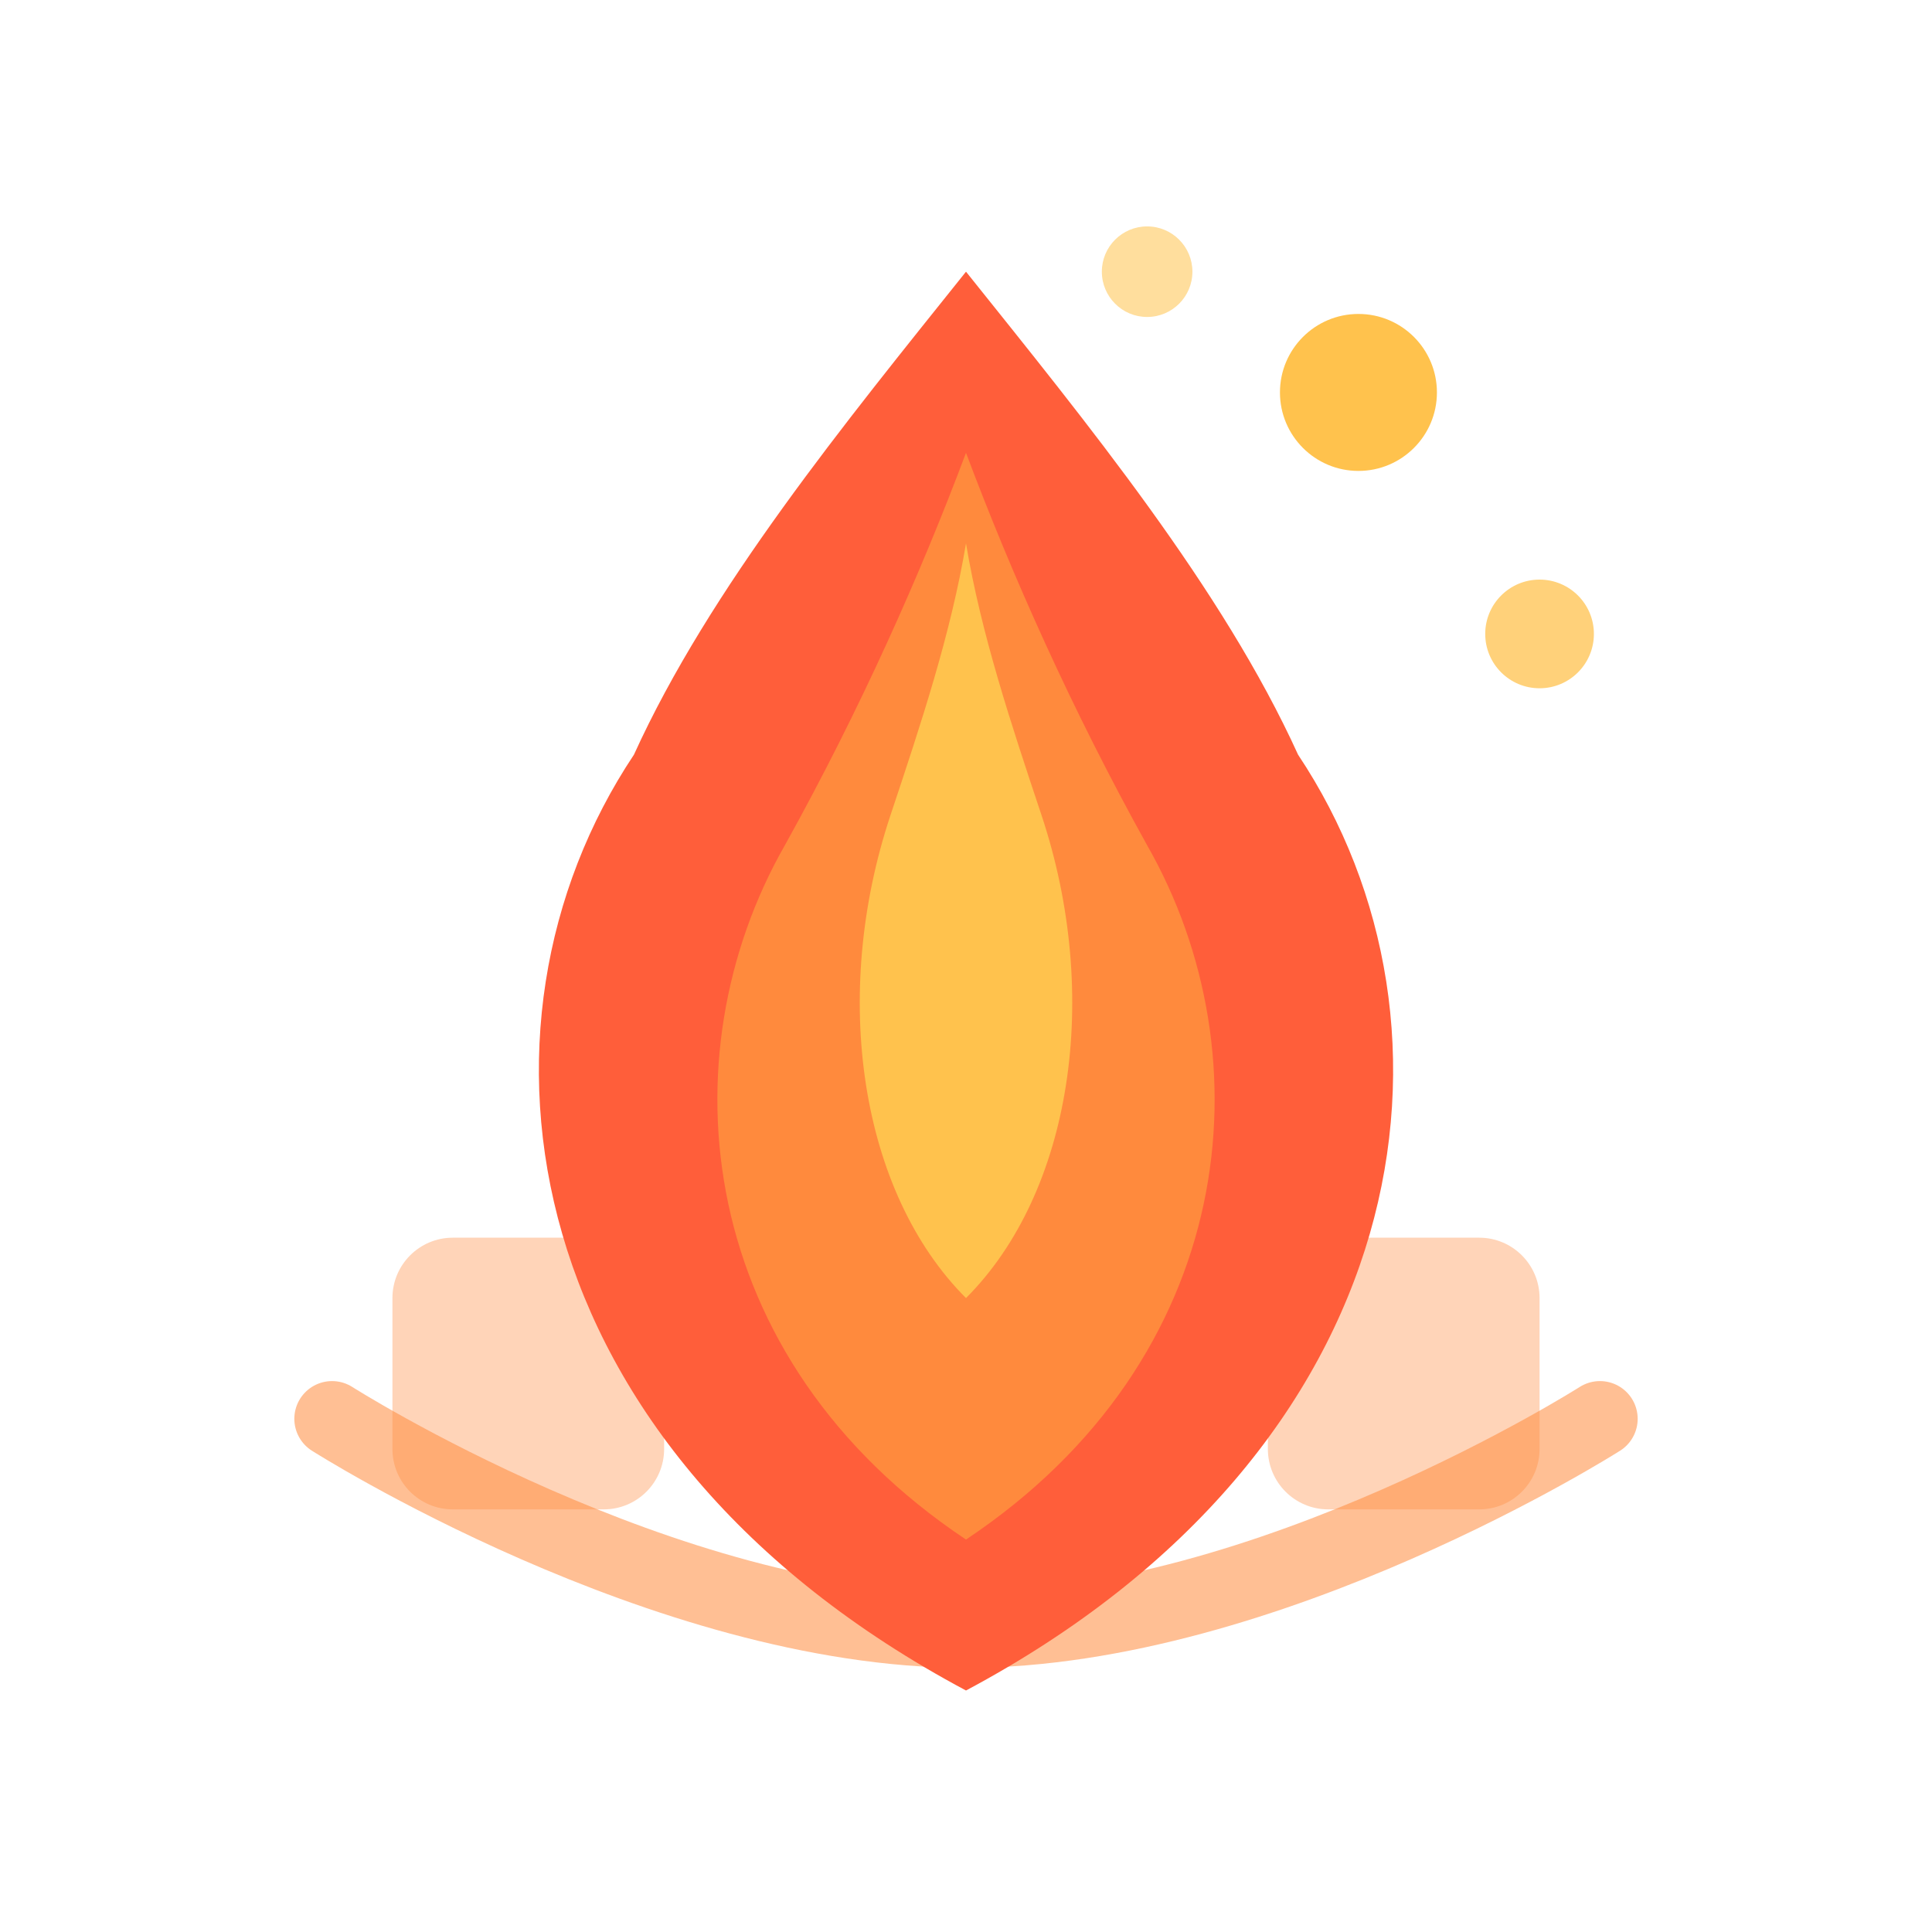
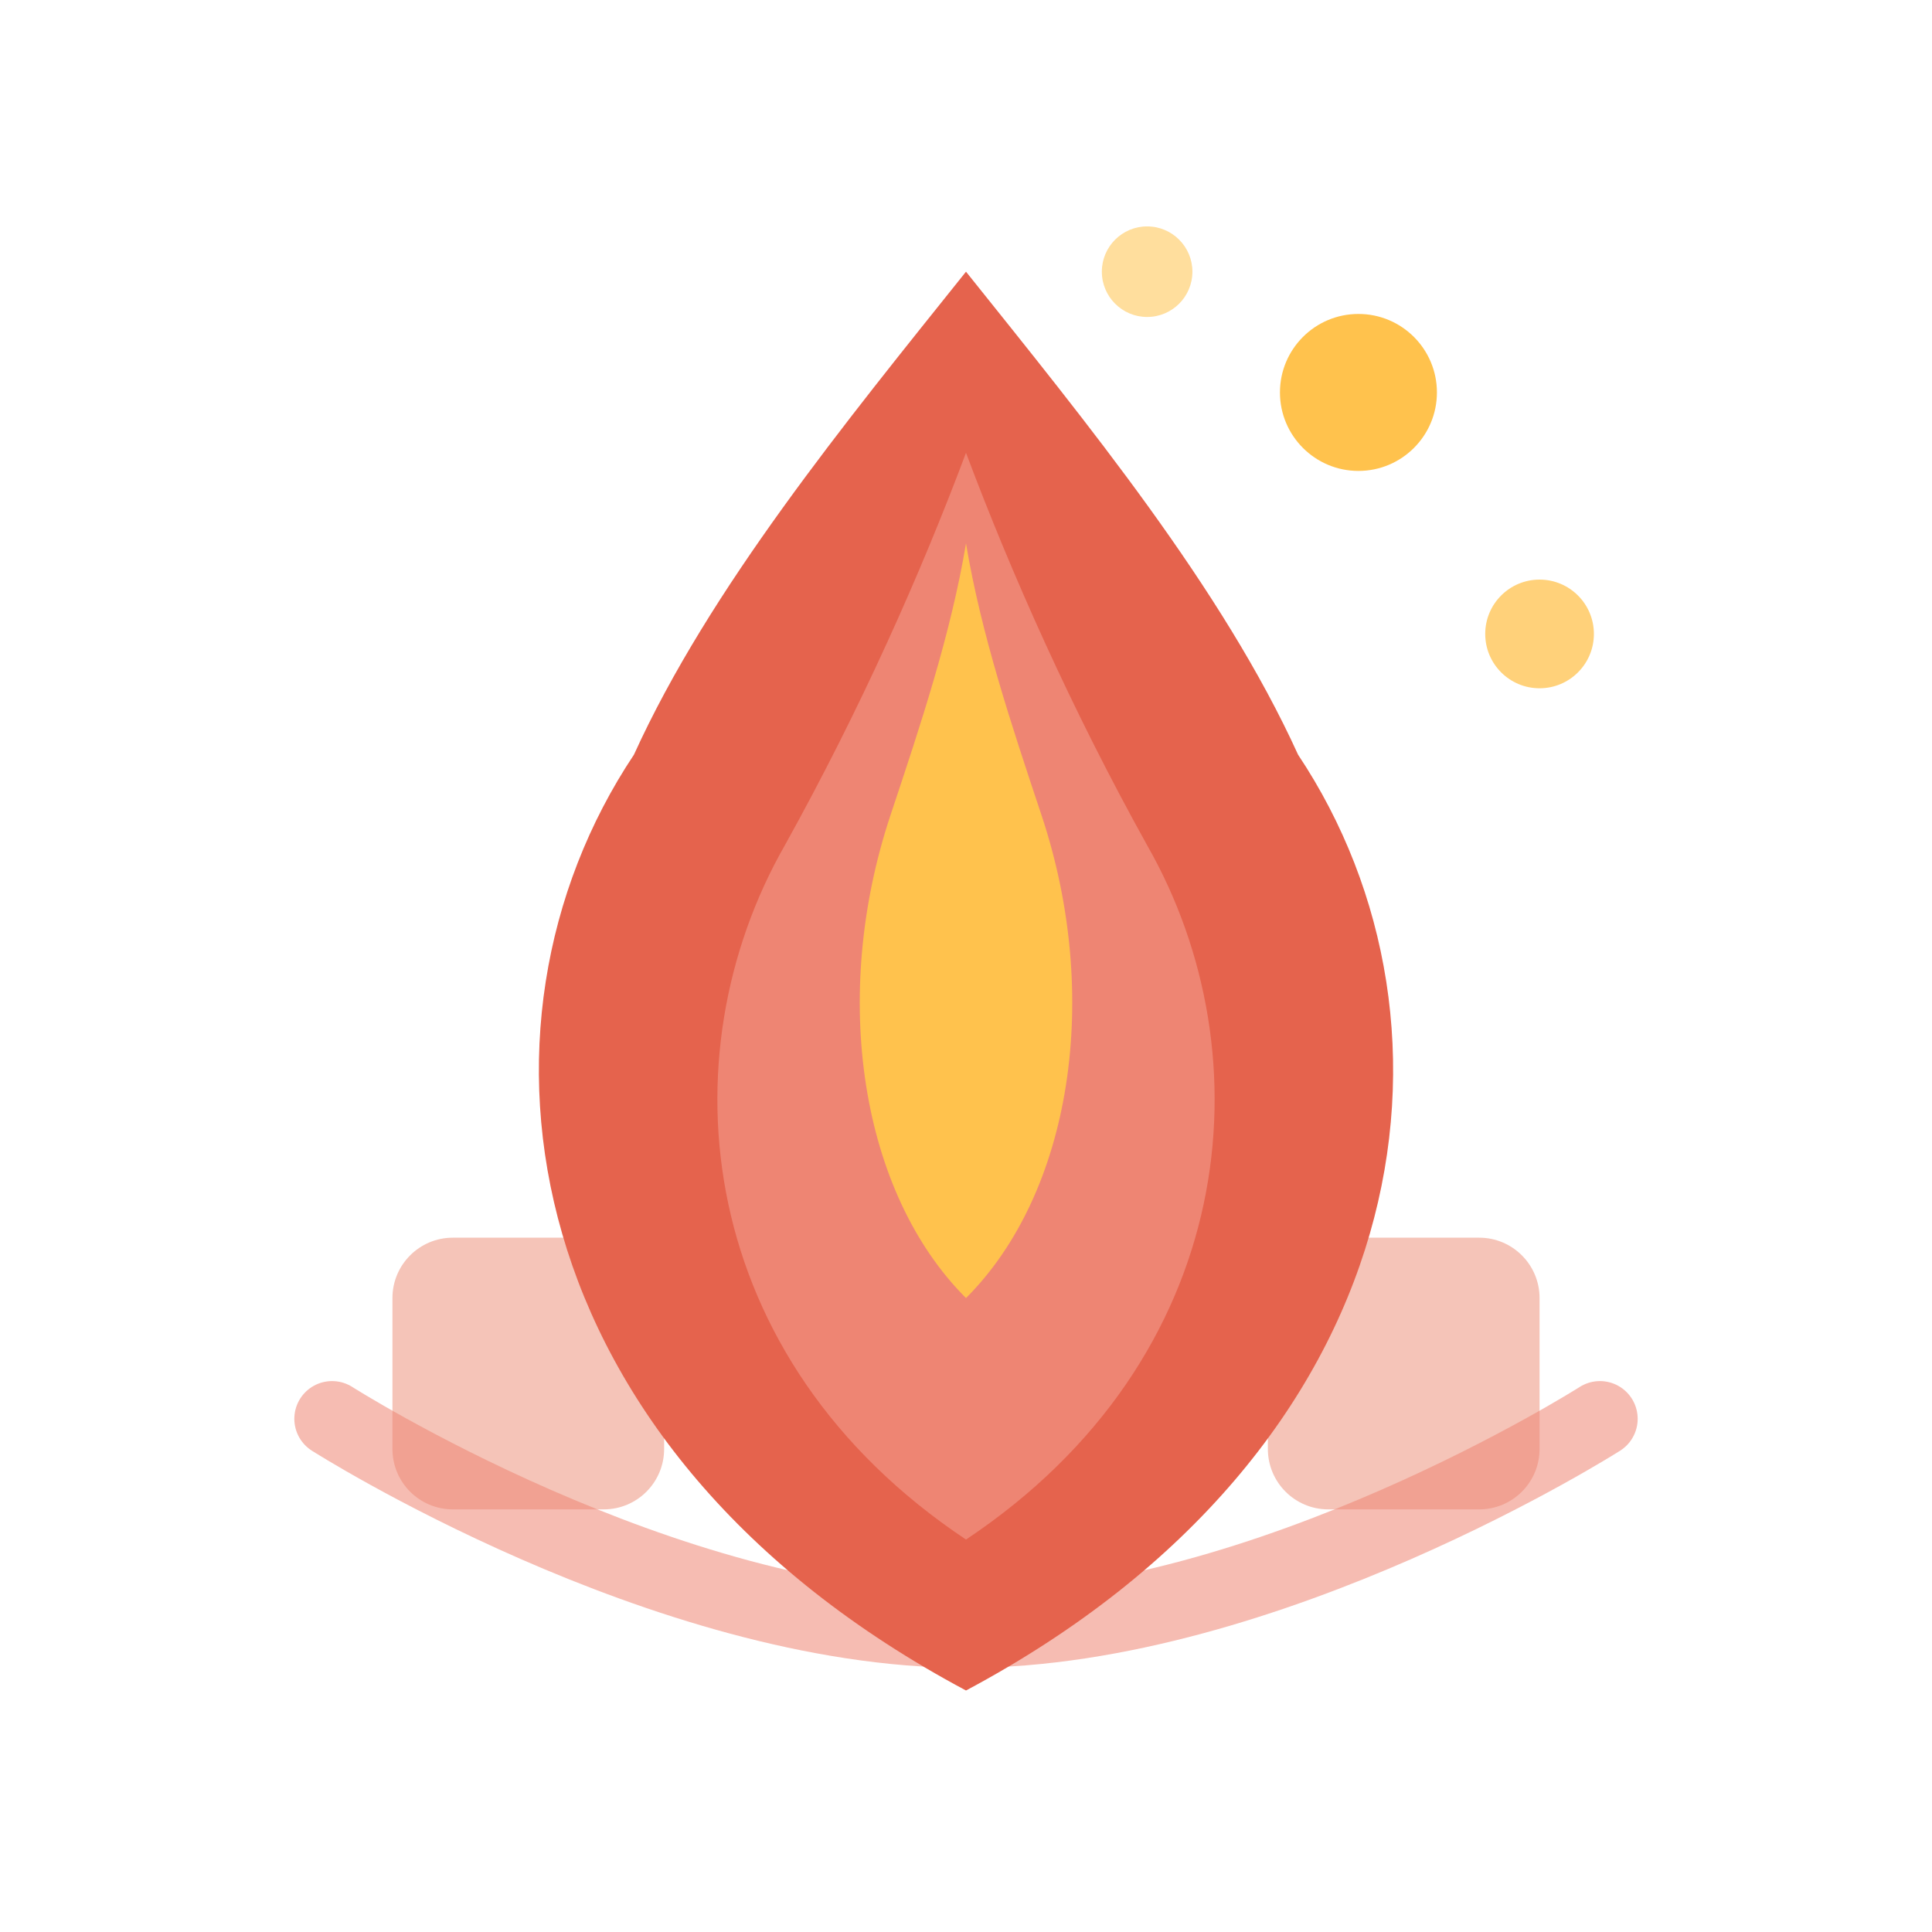
<svg xmlns="http://www.w3.org/2000/svg" viewBox="0 0 32 32" fill="none">
  <circle cx="22.5" cy="6.5" r="1.3" fill="#FFC24D" />
  <circle cx="25.5" cy="10.5" r="0.9" fill="#FFC24D" opacity="0.75" />
  <circle cx="19" cy="4.5" r="0.75" fill="#FFC24D" opacity="0.55" />
-   <rect x="6.5" y="20.5" width="4.5" height="4.5" rx="1" fill="#FFD4B8" />
-   <rect x="13.75" y="22.5" width="4.5" height="4.5" rx="1" fill="#FFD4B8" opacity="0.85" />
-   <rect x="21" y="20.5" width="4.5" height="4.5" rx="1" fill="#FFD4B8" />
-   <path d="M5.5 23.5C5.5 23.5 11 27 16 27C21 27 26.5 23.5 26.5 23.5" stroke="#FF8A3D" stroke-width="1.25" stroke-linecap="round" opacity="0.55" />
-   <path d="M16 28C8.5 24 7.5 17 10.5 12.5C11.75 9.75 14 7 16 4.5C18 7 20.25 9.75 21.5 12.5C24.5 17 23.5 24 16 28Z" fill="#FF5E3A" />
-   <path d="M16 25.5C11.5 22.5 11 17.5 13 14C14.25 11.75 15.25 9.5 16 7.5C16.75 9.5 17.75 11.75 19 14C21 17.5 20.5 22.5 16 25.5Z" fill="#FF8A3D" />
+   <rect x="6.5" y="20.5" width="4.5" height="4.5" rx="1" fill="#F5C4B8" />
+   <rect x="13.75" y="22.5" width="4.5" height="4.5" rx="1" fill="#F5C4B8" opacity="0.85" />
+   <rect x="21" y="20.5" width="4.5" height="4.5" rx="1" fill="#F5C4B8" />
+   <path d="M5.5 23.5C5.5 23.5 11 27 16 27C21 27 26.5 23.5 26.5 23.5" stroke="#EE8573" stroke-width="1.25" stroke-linecap="round" opacity="0.55" />
+   <path d="M16 28C8.5 24 7.5 17 10.5 12.5C11.75 9.75 14 7 16 4.5C18 7 20.25 9.75 21.5 12.5C24.5 17 23.5 24 16 28Z" fill="#E5634D" />
+   <path d="M16 25.5C11.5 22.5 11 17.5 13 14C14.25 11.75 15.25 9.5 16 7.5C16.75 9.5 17.75 11.75 19 14C21 17.5 20.5 22.5 16 25.5Z" fill="#EE8573" />
  <path d="M16 21.5C14.25 19.75 13.75 16.5 14.75 13.5C15.25 12 15.75 10.5 16 9C16.25 10.5 16.75 12 17.25 13.5C18.25 16.5 17.75 19.75 16 21.5Z" fill="#FFC24D" />
</svg>
